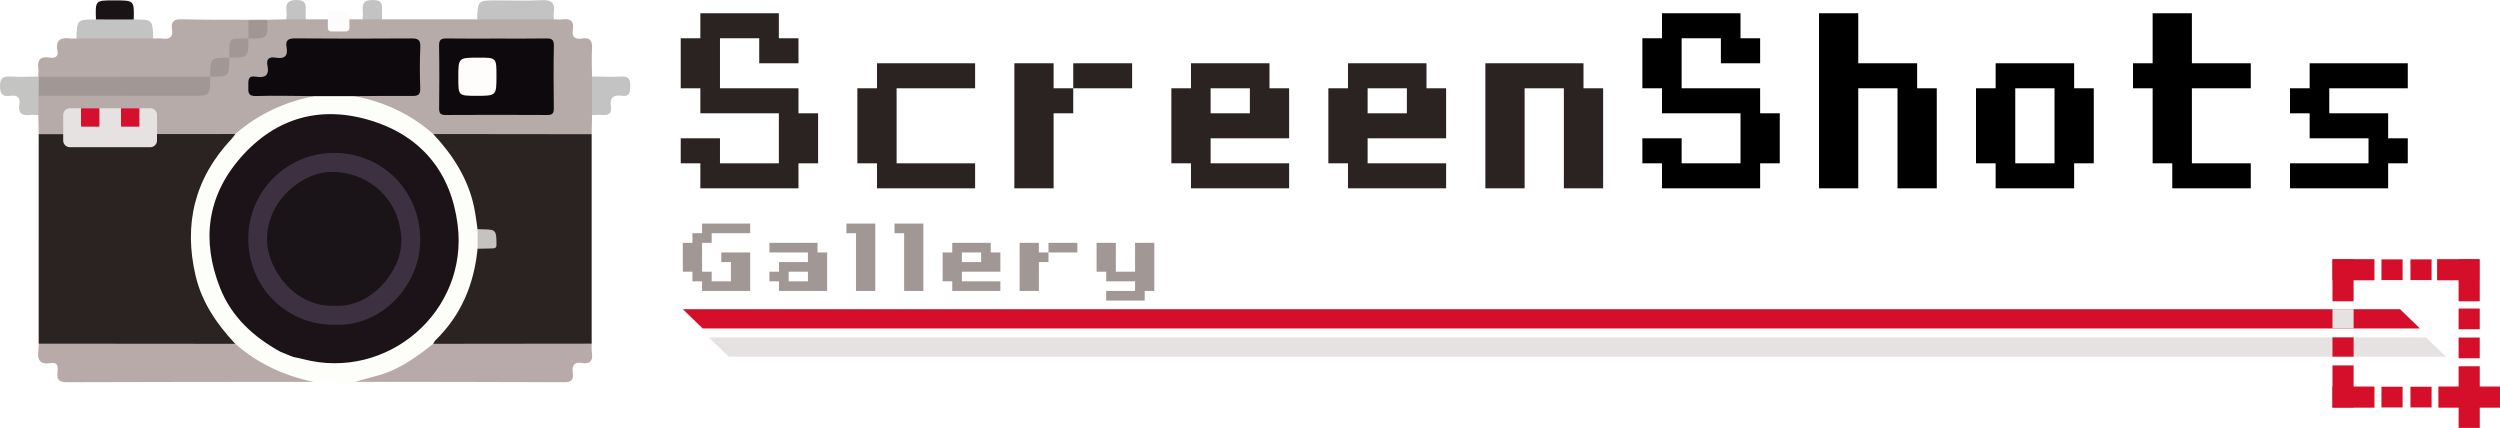
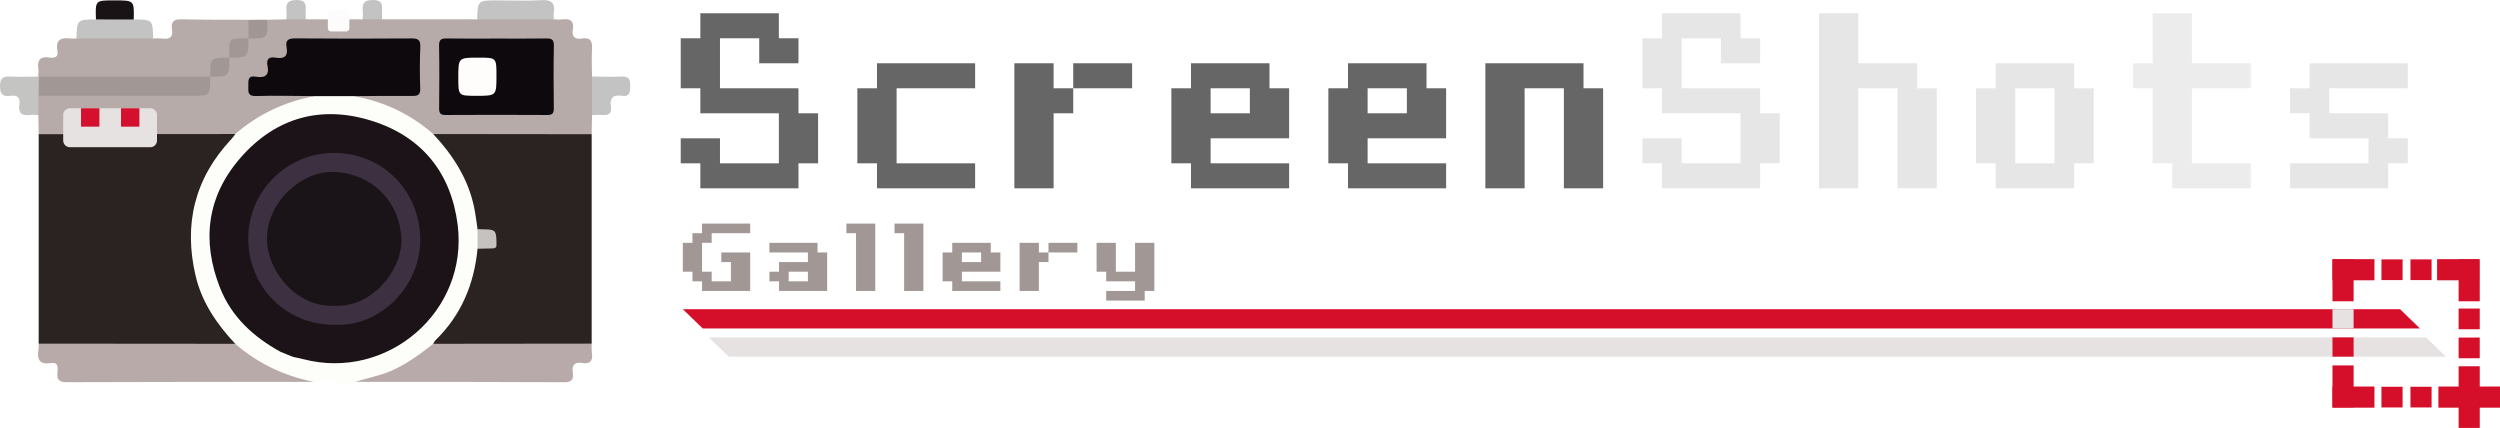
<svg xmlns="http://www.w3.org/2000/svg" height="80.739" width="471.71" xml:space="preserve">
  <defs>
    <clipPath id="a" clipPathUnits="userSpaceOnUse">
      <path d="M0 64.592h377.368V0H0v64.592Z" />
    </clipPath>
  </defs>
  <g clip-path="url(#a)" transform="matrix(1.25 0 0 -1.25 0 80.74)">
    <path style="fill:#2b2321;fill-opacity:1;fill-rule:nonzero;stroke:none" d="m0 0 .001 31.613c.496.503 1.141.54 1.783.541a4827.2 4827.2 0 0 0 26.365-.004 3.744 3.744 0 0 0 1.1-.148c1.225-.684.239-1.275-.169-1.718-2.206-2.394-3.819-5.107-4.715-8.243-2.155-7.544-.713-14.313 4.366-20.299.309-.364.673-.683.909-1.109.254-.459.196-.809-.344-.998-.62-.204-1.26-.184-1.895-.185-8.33-.006-16.659-.008-24.988.003C1.576-.546.694-.664 0 0" transform="translate(5.84 12.72)" />
    <path style="fill:#2b2321;fill-opacity:1;fill-rule:nonzero;stroke:none" d="M0 0v-31.609c-.448-.459-1.029-.533-1.621-.535-7.021-.021-14.043-.049-21.064.014a2.957 2.957 0 0 0-.783.124c-1.029.419-.484 1.006-.086 1.462.835.956 1.674 1.903 2.385 2.96 1.65 2.452 2.658 5.151 3.201 8.046.153.819.155 1.696.699 2.405.408.293.89.298 1.362.32.68.033 1.1.298 1.079 1.052-.018.671-.402.916-1.011.957-.471.031-.953.025-1.379.288-.565.578-.555 1.359-.681 2.07-.743 4.221-2.489 7.935-5.4 11.106-.398.432-1.398.993-.213 1.715.625.195 1.267.174 1.905.175C-15.212.556-8.818.559-2.423.547-1.584.545-.697.669 0 0" transform="translate(89.31 44.332)" />
-     <path style="fill:#b7aba9;fill-opacity:1;fill-rule:nonzero;stroke:none" d="m0 0-23.914.028c-.489-.239-.818.098-1.133.358-2.893 2.389-6.174 3.948-9.848 4.716-.364.076-1.529-.045-.611.972 2.272.447 4.568.141 6.851.202 2.22.06 2.266.063 2.274 2.213.005 1.332-.015 2.665.002 3.997.013.985-.366 1.468-1.405 1.467-5.436-.007-10.872.002-16.308-.006-.873-.001-1.43-.312-1.502-1.256-.077-1.012-.667-1.522-1.65-1.613-.754-.07-1.146-.489-1.215-1.231-.093-.994-.636-1.524-1.63-1.648-.611-.076-1.178-.275-1.125-1.066.057-.847.735-.812 1.303-.827 1.811-.048 3.624-.007 5.436-.023.743-.006 1.495.066 2.218-.182 1.038-.871-.094-.89-.468-1.01-1.257-.401-2.566-.611-3.804-1.109-2.029-.815-3.917-1.843-5.608-3.244-.454-.377-.896-.957-1.65-.708L-83.469.001l-.055 2.882c-.624.982-.61 1.976-.061 2.981.801.58 1.732.427 2.622.429 6.914.015 13.828.035 20.741-.015 1.428-.011 2.24.406 2.269 1.906.046.175.125.339.227.488.15.145.333.312.534.296 1.761-.141 2.201.938 2.246 2.395a.866.866 0 0 0 .307.368c.232.127.488.226.746.205 1.308-.109 1.785.552 1.706 1.773-.014.207.071.409.153.604.078.147.19.259.334.34 1.889-.145 2.408 1.148 2.753 2.624l2.857.066c.982.622 1.964.627 2.945-.004l8.576.005c.983.622 1.966.625 2.948-.003l14.337.001a27.96 27.96 0 0 0 11.59 0c.424-.006.856-.065 1.271-.009 1.232.169 1.792-.282 1.581-1.562-.172-1.044.295-1.496 1.331-1.326 1.297.212 1.648-.374 1.566-1.595-.092-1.373-.007-2.757 0-4.136.752-1.944.752-3.887 0-5.83L0 0Z" transform="translate(89.31 44.332)" />
+     <path style="fill:#b7aba9;fill-opacity:1;fill-rule:nonzero;stroke:none" d="m0 0-23.914.028c-.489-.239-.818.098-1.133.358-2.893 2.389-6.174 3.948-9.848 4.716-.364.076-1.529-.045-.611.972 2.272.447 4.568.141 6.851.202 2.22.06 2.266.063 2.274 2.213.005 1.332-.015 2.665.002 3.997.013.985-.366 1.468-1.405 1.467-5.436-.007-10.872.002-16.308-.006-.873-.001-1.43-.312-1.502-1.256-.077-1.012-.667-1.522-1.65-1.613-.754-.07-1.146-.489-1.215-1.231-.093-.994-.636-1.524-1.63-1.648-.611-.076-1.178-.275-1.125-1.066.057-.847.735-.812 1.303-.827 1.811-.048 3.624-.007 5.436-.023.743-.006 1.495.066 2.218-.182 1.038-.871-.094-.89-.468-1.01-1.257-.401-2.566-.611-3.804-1.109-2.029-.815-3.917-1.843-5.608-3.244-.454-.377-.896-.957-1.65-.708L-83.469.001l-.055 2.882c-.624.982-.61 1.976-.061 2.981.801.58 1.732.427 2.622.429 6.914.015 13.828.035 20.741-.015 1.428-.011 2.24.406 2.269 1.906.046.175.125.339.227.488.15.145.333.312.534.296 1.761-.141 2.201.938 2.246 2.395a.866.866 0 0 0 .307.368c.232.127.488.226.746.205 1.308-.109 1.785.552 1.706 1.773-.014.207.071.409.153.604.078.147.19.259.334.34 1.889-.145 2.408 1.148 2.753 2.624l2.857.066c.982.622 1.964.627 2.945-.004l8.576.005c.983.622 1.966.625 2.948-.003l14.337.001a27.96 27.96 0 0 0 11.59 0c.424-.006.856-.065 1.271-.009 1.232.169 1.792-.282 1.581-1.562-.172-1.044.295-1.496 1.331-1.326 1.297.212 1.648-.374 1.566-1.595-.092-1.373-.007-2.757 0-4.136.752-1.944.752-3.887 0-5.83z" transform="translate(89.31 44.332)" />
    <path style="fill:#fdfdf9;fill-opacity:1;fill-rule:nonzero;stroke:none" d="M0 0c4.49-.83 8.482-2.698 11.92-5.719 2.967-3.178 5.268-6.733 6.172-11.057.227-1.087.347-2.197.517-3.296.623-.987.619-1.975.003-2.963-.523-5.344-2.463-10.033-6.366-13.821-.144-.139-.219-.349-.326-.527-.996-1.672-2.68-2.538-4.251-3.487-2.307-1.395-4.886-2.016-7.56-2.253-1.134-.532-2.17-.57-3.361.086-.834.459-1.903-.353-2.891-.089-3.914.212-7.297 1.764-10.362 4.111-.588.45-1.25.839-1.457 1.632-2.758 2.939-5.016 6.209-5.963 10.171-1.877 7.849-.184 14.827 5.407 20.762.211.223.377.488.565.733 3.445 3.003 7.44 4.859 11.914 5.719C-4.026.883-2.013.886 0 0" transform="translate(53.475 50.079)" />
    <path style="fill:#b8aaa9;fill-opacity:1;fill-rule:nonzero;stroke:none" d="M0 0c3.417-2.99 7.39-4.837 11.82-5.743-12.418-.009-24.834-.005-37.251-.054-1.144-.004-1.521.356-1.409 1.454.075.733.168 1.638-1.039 1.437-1.663-.277-2.047.542-1.834 1.974.047.314.028.637.039.957L0 0" transform="translate(35.513 12.696)" />
    <path style="fill:#b6aba9;fill-opacity:1;fill-rule:nonzero;stroke:none" d="M0 0c.478-.006.962.035 1.432-.028 1.112-.147 1.594.287 1.41 1.408-.199 1.209.328 1.536 1.507 1.505 3.342-.089 6.687-.057 10.032-.073.65-.949.61-1.895-.015-2.837l.005.005c-.164-.134-.329-.313-.539-.314-1.358-.007-2.026-.673-2.032-2.032-.001-.21-.181-.375-.314-.539l.004.004c-.119-.098-.243-.253-.38-.254-1.498-.011-2.239-.752-2.251-2.25-.001-.138-.155-.261-.254-.381l.005.005c-.518-.469-1.162-.504-1.805-.505a3856.06 3856.06 0 0 0-22.561.006 3.578 3.578 0 0 0-1.106.152 1.158 1.158 0 0 0-.511.364c.018.371.098.751.044 1.111-.207 1.366.258 2.005 1.714 1.764.722-.119 1.339.079 1.162.991-.351 1.809.633 2.065 2.067 1.883.261-.033.531.008.796.015A28.01 28.01 0 0 0 0 0" transform="translate(23.125 58.794)" />
    <path style="fill:#b8aaaa;fill-opacity:1;fill-rule:nonzero;stroke:none" d="M0 0c1.209.335 2.42.665 3.627 1.006 3.131.881 5.679 2.771 8.184 4.734l23.914.027c.01-.479-.027-.965.042-1.436.179-1.213-.326-1.68-1.509-1.485-1.161.191-1.52-.366-1.384-1.443.113-.902-.038-1.469-1.23-1.463C21.096-.005 10.548-.012 0 0" transform="translate(53.585 6.956)" />
    <path style="fill:#c4c3c3;fill-opacity:1;fill-rule:nonzero;stroke:none" d="M0 0h-11.59c.094 2.859.094 2.859 3.016 2.859 2.223 0 4.452-.101 6.666.034C-.349 2.987.222 2.462-.024.95-.074.643-.011.317 0 0" transform="translate(83.615 61.675)" />
    <path style="fill:#c4c3c3;fill-opacity:1;fill-rule:nonzero;stroke:none" d="M0 0h-11.59c.093 2.849.093 2.849 2.947 2.864 1.902.765 3.804.767 5.706-.002C-.091 2.853-.091 2.853 0 0" transform="translate(23.125 58.794)" />
    <path style="fill:#c4c4c3;fill-opacity:1;fill-rule:nonzero;stroke:none" d="m0 0-.038-2.927c-.424.011-.855.076-1.271.022-1.233-.16-1.8.292-1.59 1.576.174 1.063-.329 1.466-1.348 1.315-1.141-.171-1.569.215-1.576 1.457-.008 1.293.519 1.502 1.615 1.445 1.375-.072 2.758-.007 4.137-.001l.12-.033C.616 1.892.622.941 0 0" transform="translate(5.823 50.143)" />
    <path style="fill:#c3c3c3;fill-opacity:1;fill-rule:nonzero;stroke:none" d="M0 0v5.83c1.488-.011 2.978-.088 4.461-.013 1.129.058 1.332-.462 1.299-1.429-.029-.867-.004-1.657-1.221-1.472-1.29.197-1.905-.268-1.684-1.633.158-.982-.299-1.351-1.263-1.26C1.067.073.531.011 0 0" transform="translate(89.364 47.216)" />
    <path style="fill:#1a1316;fill-opacity:1;fill-rule:nonzero;stroke:none" d="m0 0-5.705.002c-.1 2.875-.1 2.875 2.684 2.874h.16C.066 2.876.066 2.876 0 0" transform="translate(20.188 61.657)" />
    <path style="fill:#c4c3c3;fill-opacity:1;fill-rule:nonzero;stroke:none" d="m0 0-2.945.004c.012.367.063.739.028 1.101-.112 1.14.03 1.819 1.527 1.815C.151 2.915 0 2.067-.025 1.102-.034.735-.009.368 0 0" transform="translate(46.164 61.672)" />
    <path style="fill:#c4c3c3;fill-opacity:1;fill-rule:nonzero;stroke:none" d="m0 0-2.948.002c.011.368.062.739.027 1.102-.111 1.139.028 1.819 1.527 1.814C.147 2.913-.001 2.069-.026 1.103-.036.736-.01.368 0 0" transform="translate(57.689 61.673)" />
    <path style="fill:#a09795;fill-opacity:1;fill-rule:nonzero;stroke:none" d="m0 0 .015 2.837 2.857.003C2.904.007 2.904.007 0 0" transform="translate(37.49 58.77)" />
    <path style="fill:#c6c2bf;fill-opacity:1;fill-rule:nonzero;stroke:none" d="m0 0-.003 2.963c.366-.014.732-.038 1.098-.04 1.69-.011 1.757-.237 1.759-2.382 0-.528-.452-.485-.814-.495C1.36.028.68.015 0 0" transform="translate(72.088 27.043)" />
    <path style="fill:#0e090c;fill-opacity:1;fill-rule:nonzero;stroke:none" d="m0 0-6.039.002c-2.926.017-5.854.11-8.776.015-1.285-.042-1.186.626-1.175 1.462.01.813-.143 1.684 1.162 1.457 1.314-.227 2.04.171 1.73 1.665-.203.982.226 1.381 1.209 1.213 1.239-.213 1.942.137 1.673 1.562-.19 1.006.193 1.354 1.272 1.343 5.855-.054 11.712-.046 17.567-.006 1 .007 1.395-.212 1.345-1.304a77.892 77.892 0 0 1-.01-6.227C9.991.233 9.652.024 8.777.032 5.852.062 2.926.017 0 0" transform="translate(53.475 50.079)" />
    <path style="fill:#0e090d;fill-opacity:1;fill-rule:nonzero;stroke:none" d="M0 0c2.453.001 4.907-.026 7.36.016.823.015 1.245-.094 1.225-1.093-.064-3.146-.043-6.293-.009-9.439.008-.742-.186-1.027-.976-1.022-5.119.029-10.239.031-15.359 0-.792-.004-.983.277-.975 1.017.033 3.146.053 6.294-.01 9.439-.02.995.397 1.111 1.224 1.096C-5.014-.029-2.507-.001 0 0" transform="translate(75.019 58.773)" />
    <path style="fill:#a19795;fill-opacity:1;fill-rule:nonzero;stroke:none" d="m0 0 .049 2.854 25.862.016c-.005-2.882-.005-2.883-2.835-2.882L0 0" transform="translate(5.823 50.143)" />
    <path style="fill:#a19795;fill-opacity:1;fill-rule:nonzero;stroke:none" d="M0 0c.006 2.878.006 2.878 2.885 2.885C2.879.006 2.879.006 0 0" transform="translate(31.73 53.009)" />
    <path style="fill:#a29795;fill-opacity:1;fill-rule:nonzero;stroke:none" d="M0 0c.004 3.138-.243 2.878 2.885 2.885C2.88.006 2.88.006 0 0" transform="translate(34.61 55.89)" />
    <path style="fill:#1b1318;fill-opacity:1;fill-rule:nonzero;stroke:none" d="M0 0c-4.07 2.245-7.377 5.258-9.116 9.654-2.824 7.143-1.956 13.875 3.131 19.676 5.318 6.064 12.173 7.936 19.824 5.516 7.543-2.384 11.931-7.861 12.914-15.686C28.394 6.098 16.149-4.44 3.424-1.109c-.509.134-1.029.227-1.544.339C1.157-.75.445-.701 0 0" transform="translate(42.33 11.492)" />
    <path style="fill:#fefefe;fill-opacity:1;fill-rule:nonzero;stroke:none" d="m0 0 1.88-.77C.258-1.285-.024-1.17 0 0" transform="translate(42.33 11.492)" />
    <path style="fill:#fefdfb;fill-opacity:1;fill-rule:nonzero;stroke:none" d="M0 0c-2.724.001-2.724.001-2.724 2.718 0 3.042 0 3.042 3.04 3.043 2.721.002 2.721.002 2.721-2.722C3.036-.001 3.036-.001 0 0" transform="translate(71.903 50.13)" />
    <path style="fill:#3c3041;fill-opacity:1;fill-rule:nonzero;stroke:none" d="M0 0c-7.45-.226-13.354 5.563-13.372 12.991-.016 7.137 5.833 13.043 13.097 12.954 7.222-.089 12.786-5.71 12.866-13.01C12.668 5.973 6.746-.177 0 0" transform="translate(50.845 15.565)" />
    <path style="fill:#1a1418;fill-opacity:1;fill-rule:nonzero;stroke:none" d="M0 0c-5.787-.341-10.156 5.195-10.259 9.849-.131 5.961 5.376 10.455 9.947 10.347 5.799-.138 10.123-4.436 10.33-10.146C10.19 5.282 5.438-.339 0 0" transform="translate(50.566 18.447)" />
-     <path style="fill:#2b2321;fill-opacity:1;fill-rule:nonzero;stroke:none" d="M0 0h11.85v-3.775h2.963v-7.551H11.85v-3.775H-2.962v3.775h-2.963v3.776H0v-3.776h8.888v7.551h-11.85V0h-2.963v7.55h2.963v3.775h11.85V7.55h2.962V3.775H5.925V7.55H0V0Z" transform="translate(108.678 51.266)" />
-     <path style="fill:#2b2321;fill-opacity:1;fill-rule:nonzero;stroke:none" d="M0 0h14.813v-3.775H2.962v-11.326h11.851v-3.774H0v3.774h-2.962v11.326H0V0Z" transform="translate(132.378 55.041)" />
-     <path style="fill:#2b2321;fill-opacity:1;fill-rule:nonzero;stroke:none" d="M162.002 55.041h8.888v-3.775h-8.888v3.775zm-2.963-18.875h-5.924v18.875h5.924v-3.775h2.963v-3.775h-2.963V36.166zM188.663 51.266h-5.925v-3.775h5.925v3.775zm-8.887 3.775h11.85v-3.775h2.963v-7.55h-11.85v-3.775h11.85v-3.775h-14.813v3.775h-2.962v11.325h2.962v3.775zM212.363 51.266h-5.925v-3.775h5.925v3.775zm-8.888 3.775h11.851v-3.775h2.962v-7.55h-11.85v-3.775h11.85v-3.775h-14.813v3.775h-2.962v11.325h2.962v3.775z" />
-     <path style="fill:#2b2321;fill-opacity:1;fill-rule:nonzero;stroke:none" d="M0 0h14.813v-3.775h2.962v-15.1H11.85v15.1H5.925v-15.1H0V0Z" transform="translate(224.212 55.041)" />
-     <path style="fill:#000;fill-opacity:1;fill-rule:nonzero;stroke:none" d="M0 0h11.85v-3.775h2.963v-7.551H11.85v-3.775H-2.962v3.775h-2.963v3.776H0v-3.776h8.888v7.551h-11.85V0h-2.963v7.55h2.963v3.775h11.85V7.55h2.962V3.775H5.925V7.55H0V0Z" transform="translate(253.837 51.266)" />
-     <path style="fill:#000;fill-opacity:1;fill-rule:nonzero;stroke:none" d="M0 0h5.925v-7.55h8.888v-3.775h2.962v-15.101H11.85v15.101H5.925v-15.101H0V0Z" transform="translate(274.574 62.591)" />
-     <path style="fill:#000;fill-opacity:1;fill-rule:nonzero;stroke:none" d="M310.123 51.266h-5.925V39.94h5.925v11.326zm2.963-15.1h-11.85v3.775h-2.963v11.325h2.963v3.775h11.85v-3.775h2.962V39.941h-2.962v-3.775z" />
-     <path style="fill:#000;fill-opacity:1;fill-rule:nonzero;stroke:none" d="M0 0h2.962v7.55h5.925V0h8.888v-3.775H8.887v-11.326h8.888v-3.774H5.925v3.774H2.962v11.326H0V0Z" transform="translate(321.973 55.041)" />
-     <path style="fill:#000;fill-opacity:1;fill-rule:nonzero;stroke:none" d="M0 0h8.888v-3.775h2.962V-7.55H8.888v-3.775H-5.925v3.775h11.85v3.775h-8.887V0h-2.963v3.775h2.963V7.55H11.85V3.775H0V0Z" transform="translate(351.597 47.49)" />
-     <path style="fill:#a19795;fill-opacity:1;fill-rule:nonzero;stroke:none" d="M0 0h1.452v-1.453h2.905v2.905H2.905v1.453h4.358v-5.81H0v1.452h-1.453V0h-1.452v4.357h1.452V5.81H0v1.453h7.263V5.81H1.452V4.357H0V0Z" transform="translate(105.974 23.58)" />
-     <path style="fill:#a19795;fill-opacity:1;fill-rule:nonzero;stroke:none" d="M121.952 23.58h-2.905v-1.453h2.905v1.453zm-4.358 1.452h4.358v1.453h-5.811v1.453h7.263v-1.453h1.453v-5.81h-7.263v1.453h-1.453v1.452h1.453v1.452z" />
-     <path style="fill:#a19795;fill-opacity:1;fill-rule:nonzero;stroke:none" d="M0 0h4.357v-10.168H1.453v8.715H0V0Z" transform="translate(127.762 30.843)" />
-     <path style="fill:#a19795;fill-opacity:1;fill-rule:nonzero;stroke:none" d="M0 0h4.357v-10.168H1.453v8.715H0V0Z" transform="translate(135.024 30.843)" />
-     <path style="fill:#a19795;fill-opacity:1;fill-rule:nonzero;stroke:none" d="M148.098 26.485h-2.905v-1.453h2.905v1.453zm-4.358 1.453h5.81v-1.453h1.453V23.58h-5.81v-1.452h5.81v-1.453h-7.263v1.453h-1.453v4.357h1.453v1.453zM158.265 27.938h4.358v-1.453h-4.358v1.453zm-1.452-7.263h-2.905v7.263h2.905v-1.453h1.452v-1.453h-1.452v-4.357z" />
-     <path style="fill:#a19795;fill-opacity:1;fill-rule:nonzero;stroke:none" d="M0 0h4.357v1.453H0v1.452h-1.453v4.358h2.906V2.905h2.904v4.358h2.906V0H5.81v-1.453H0V0Z" transform="translate(166.98 20.675)" />
-     <path style="fill:#d50f2a;fill-opacity:1;fill-rule:nonzero;stroke:none" d="M0 0h-259.211l3.001-2.911H3L0 0Z" transform="translate(362.28 17.922)" />
-     <path style="fill:#e5e2e1;fill-opacity:1;fill-rule:nonzero;stroke:none" d="M0 0h-259.211l3.001-2.911H3L0 0Z" transform="translate(366.207 13.665)" />
+     <path style="fill:#666;fill-opacity:1;fill-rule:nonzero;stroke:none" d="M0 0h11.85v-3.775h2.963v-7.551H11.85v-3.775H-2.962v3.775h-2.963v3.776H0v-3.776h8.888v7.551h-11.85V0h-2.963v7.55h2.963v3.775h11.85V7.55h2.962V3.775H5.925V7.55H0Z" transform="translate(108.678 51.266)" />
+     <path style="fill:#666;fill-opacity:1;fill-rule:nonzero;stroke:none" d="M0 0h14.813v-3.775H2.962v-11.326h11.851v-3.774H0v3.774h-2.962v11.326H0Z" transform="translate(132.378 55.041)" />
+     <path style="fill:#666;fill-opacity:1;fill-rule:nonzero;stroke:none" d="M162.002 55.041h8.888v-3.775h-8.888zm-2.963-18.875h-5.924v18.875h5.924v-3.775h2.963v-3.775h-2.963zM188.663 51.266h-5.925v-3.775h5.925zm-8.887 3.775h11.85v-3.775h2.963v-7.55h-11.85v-3.775h11.85v-3.775h-14.813v3.775h-2.962v11.325h2.962zM212.363 51.266h-5.925v-3.775h5.925zm-8.888 3.775h11.851v-3.775h2.962v-7.55h-11.85v-3.775h11.85v-3.775h-14.813v3.775h-2.962v11.325h2.962z" />
+     <path style="fill:#666;fill-opacity:1;fill-rule:nonzero;stroke:none" d="M0 0h14.813v-3.775h2.962v-15.1H11.85v15.1H5.925v-15.1H0Z" transform="translate(224.212 55.041)" />
+     <path style="fill:#e6e6e6;fill-opacity:1;fill-rule:nonzero;stroke:none" d="M0 0h11.85v-3.775h2.963v-7.551H11.85v-3.775H-2.962v3.775h-2.963v3.776H0v-3.776h8.888v7.551h-11.85V0h-2.963v7.55h2.963v3.775h11.85V7.55h2.962V3.775H5.925V7.55H0Z" transform="translate(253.837 51.266)" />
+     <path style="fill:#e6e6e6;fill-opacity:1;fill-rule:nonzero;stroke:none" d="M0 0h5.925v-7.55h8.888v-3.775h2.962v-15.101H11.85v15.101H5.925v-15.101H0Z" transform="translate(274.574 62.591)" />
+     <path style="fill:#e6e6e6;fill-opacity:1;fill-rule:nonzero;stroke:none" d="M310.123 51.266h-5.925V39.94h5.925zm2.963-15.1h-11.85v3.775h-2.963v11.325h2.963v3.775h11.85v-3.775h2.962V39.941h-2.962z" />
+     <path style="fill:#ececec;fill-opacity:1;fill-rule:nonzero;stroke:none" d="M0 0h2.962v7.55h5.925V0h8.888v-3.775H8.887v-11.326h8.888v-3.774H5.925v3.774H2.962v11.326H0Z" transform="translate(321.973 55.041)" />
+     <path style="fill:#e6e6e6;fill-opacity:1;fill-rule:nonzero;stroke:none" d="M0 0h8.888v-3.775h2.962V-7.55H8.888v-3.775H-5.925v3.775h11.85v3.775h-8.887V0h-2.963v3.775h2.963V7.55H11.85V3.775H0Z" transform="translate(351.597 47.49)" />
+     <path style="fill:#a19795;fill-opacity:1;fill-rule:nonzero;stroke:none" d="M0 0h1.452v-1.453h2.905v2.905H2.905v1.453h4.358v-5.81H0v1.452h-1.453V0h-1.452v4.357h1.452V5.81H0v1.453h7.263V5.81H1.452V4.357H0Z" transform="translate(105.974 23.58)" />
+     <path style="fill:#a19795;fill-opacity:1;fill-rule:nonzero;stroke:none" d="M121.952 23.58h-2.905v-1.453h2.905zm-4.358 1.452h4.358v1.453h-5.811v1.453h7.263v-1.453h1.453v-5.81h-7.263v1.453h-1.453v1.452h1.453z" />
+     <path style="fill:#a19795;fill-opacity:1;fill-rule:nonzero;stroke:none" d="M0 0h4.357v-10.168H1.453v8.715H0Z" transform="translate(127.762 30.843)" />
+     <path style="fill:#a19795;fill-opacity:1;fill-rule:nonzero;stroke:none" d="M0 0h4.357v-10.168H1.453v8.715H0Z" transform="translate(135.024 30.843)" />
+     <path style="fill:#a19795;fill-opacity:1;fill-rule:nonzero;stroke:none" d="M148.098 26.485h-2.905v-1.453h2.905zm-4.358 1.453h5.81v-1.453h1.453V23.58h-5.81v-1.452h5.81v-1.453h-7.263v1.453h-1.453v4.357h1.453zM158.265 27.938h4.358v-1.453h-4.358zm-1.452-7.263h-2.905v7.263h2.905v-1.453h1.452v-1.453h-1.452z" />
+     <path style="fill:#a19795;fill-opacity:1;fill-rule:nonzero;stroke:none" d="M0 0h4.357v1.453H0v1.452h-1.453v4.358h2.906V2.905h2.904v4.358h2.906V0H5.81v-1.453H0Z" transform="translate(166.98 20.675)" />
+     <path style="fill:#d50f2a;fill-opacity:1;fill-rule:nonzero;stroke:none" d="M0 0h-259.211l3.001-2.911H3Z" transform="translate(362.28 17.922)" />
+     <path style="fill:#e5e2e1;fill-opacity:1;fill-rule:nonzero;stroke:none" d="M0 0h-259.211l3.001-2.911H3Z" transform="translate(366.207 13.665)" />
    <path style="fill:#fdfbfc;fill-opacity:1;fill-rule:nonzero;stroke:none" d="M0 0h-2.253c-.275 0-.5.225-.5.5v2.165c0 .275.225.5.5.5H0c.275 0 .5-.225.5-.5V.5C.5.225.275 0 0 0" transform="translate(52.24 59.839)" />
    <path style="fill:#e5e2e1;fill-opacity:1;fill-rule:nonzero;stroke:none" d="M0 0h-12.158c-.55 0-1 .45-1 1v3.876c0 .55.45 1 1 1H0c.55 0 1-.45 1-1V1C1 .45.55 0 0 0" transform="translate(22.698 42.373)" />
-     <path style="fill:#d4102e;fill-opacity:1;fill-rule:nonzero;stroke:none" d="M15.006 45.474h-2.775v2.775h2.775v-2.775zM21.042 45.474h-2.775v2.775h2.775v-2.775z" />
-     <path style="fill:#d50f2a;fill-opacity:1;fill-rule:nonzero;stroke:none" d="M358.418 22.282h-6.338v3.191h6.338v-3.191zM374.212 22.282h-6.338v3.191h6.338v-3.191zM358.418 3.055h-6.338v3.191h6.338V3.055zM377.368 3.055h-9.301v3.191h9.301V3.055z" />
-     <path style="fill:#d50f2a;fill-opacity:1;fill-rule:nonzero;stroke:none" d="M0 0v-9.301h-3.191V0H0Z" transform="translate(374.313 9.301)" />
-     <path style="fill:#d50f2a;fill-opacity:1;fill-rule:nonzero;stroke:none" d="M374.311 19.113h-3.191v6.338h3.191v-6.338zM355.271 3.095h-3.191v6.338h3.191V3.095zM355.271 19.113h-3.191v6.338h3.191v-6.338zM374.311 14.892h-3.191v3.125h3.191v-3.125zM374.311 10.515h-3.191v3.125h3.191v-3.125zM367.042 22.314h-3.191v3.125h3.191v-3.125zM362.665 22.314h-3.191v3.125h3.191v-3.125z" />
-     <path style="fill:#e5e2e1;fill-opacity:1;fill-rule:nonzero;stroke:none" d="M355.271 15.011h-3.191v2.911h3.191v-2.911z" />
-     <path style="fill:#d50f2a;fill-opacity:1;fill-rule:nonzero;stroke:none" d="M355.271 10.754h-3.191v2.911h3.191v-2.911zM362.665 3.088h-3.191v3.125h3.191V3.088zM367.042 3.088h-3.191v3.125h3.191V3.088z" />
+     <path style="fill:#d4102e;fill-opacity:1;fill-rule:nonzero;stroke:none" d="M15.006 45.474h-2.775v2.775h2.775zM21.042 45.474h-2.775v2.775h2.775z" />
+     <path style="fill:#d50f2a;fill-opacity:1;fill-rule:nonzero;stroke:none" d="M358.418 22.282h-6.338v3.191h6.338zM374.212 22.282h-6.338v3.191h6.338zM358.418 3.055h-6.338v3.191h6.338zM377.368 3.055h-9.301v3.191h9.301z" />
+     <path style="fill:#d50f2a;fill-opacity:1;fill-rule:nonzero;stroke:none" d="M0 0v-9.301h-3.191V0Z" transform="translate(374.313 9.301)" />
+     <path style="fill:#d50f2a;fill-opacity:1;fill-rule:nonzero;stroke:none" d="M374.311 19.113h-3.191v6.338h3.191zM355.271 3.095h-3.191v6.338h3.191zM355.271 19.113h-3.191v6.338h3.191zM374.311 14.892h-3.191v3.125h3.191zM374.311 10.515h-3.191v3.125h3.191zM367.042 22.314h-3.191v3.125h3.191zM362.665 22.314h-3.191v3.125h3.191z" />
+     <path style="fill:#e5e2e1;fill-opacity:1;fill-rule:nonzero;stroke:none" d="M355.271 15.011h-3.191v2.911h3.191z" />
+     <path style="fill:#d50f2a;fill-opacity:1;fill-rule:nonzero;stroke:none" d="M355.271 10.754h-3.191v2.911h3.191zM362.665 3.088h-3.191v3.125h3.191zM367.042 3.088h-3.191v3.125h3.191z" />
  </g>
</svg>
